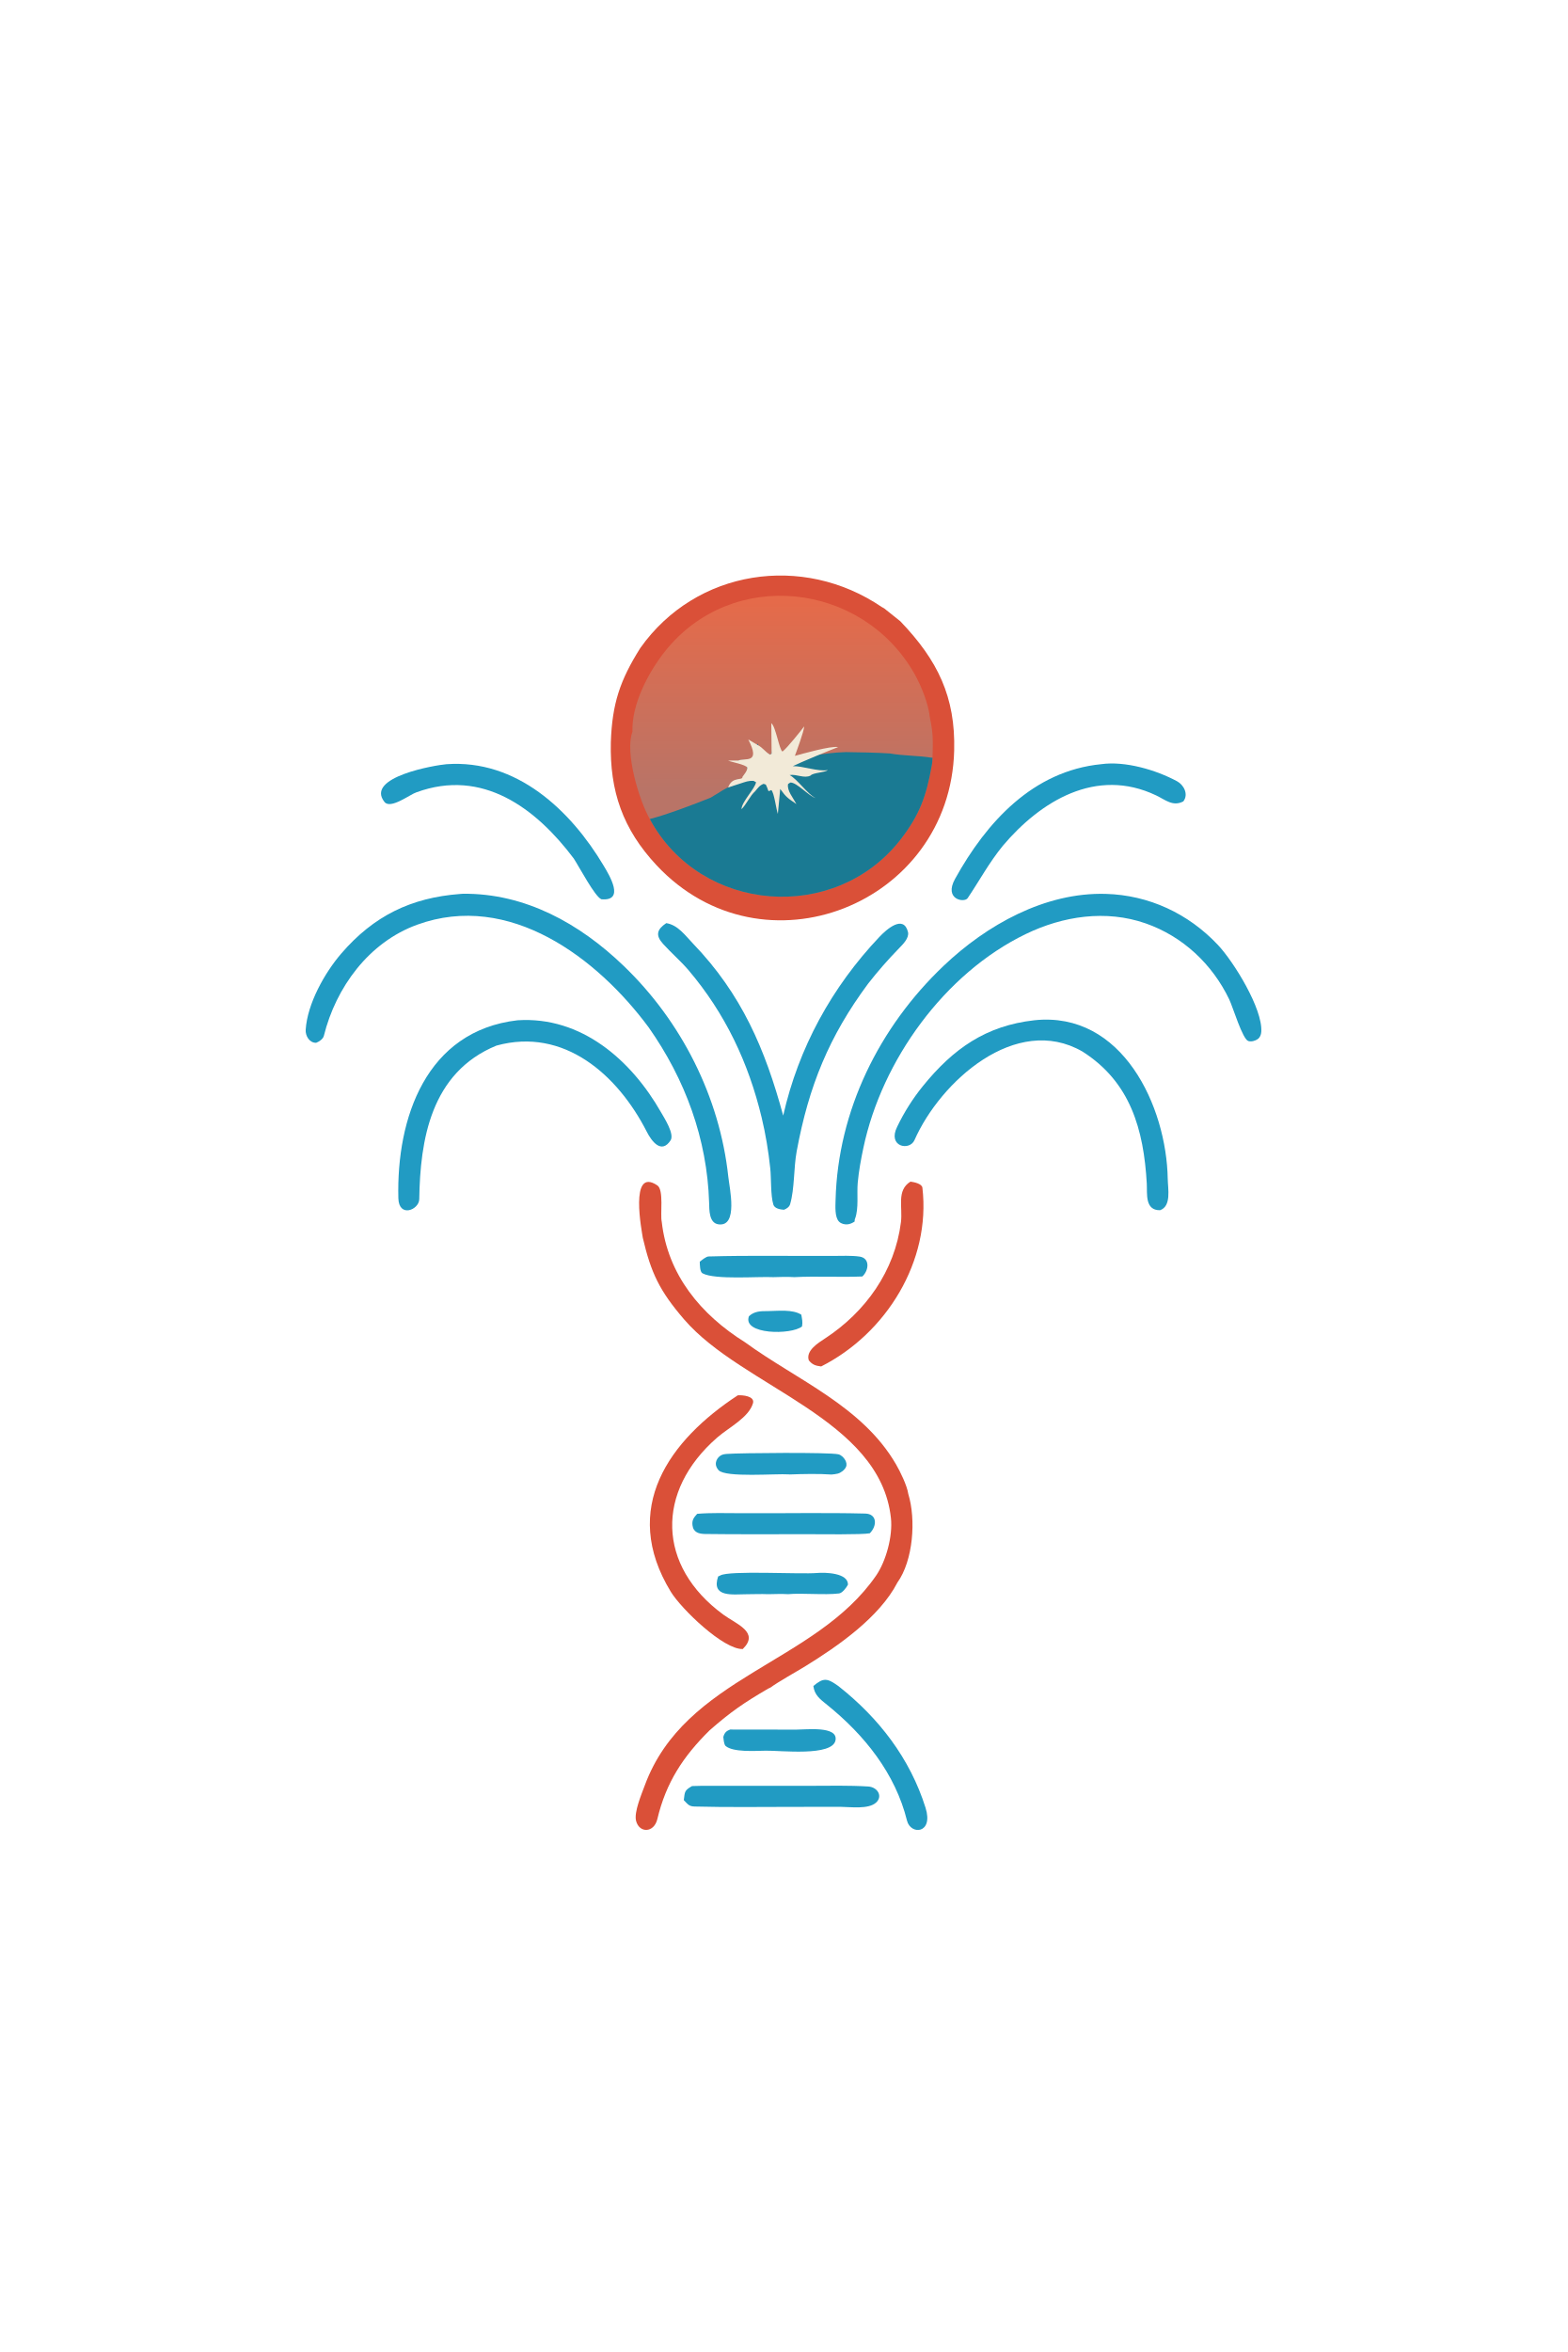
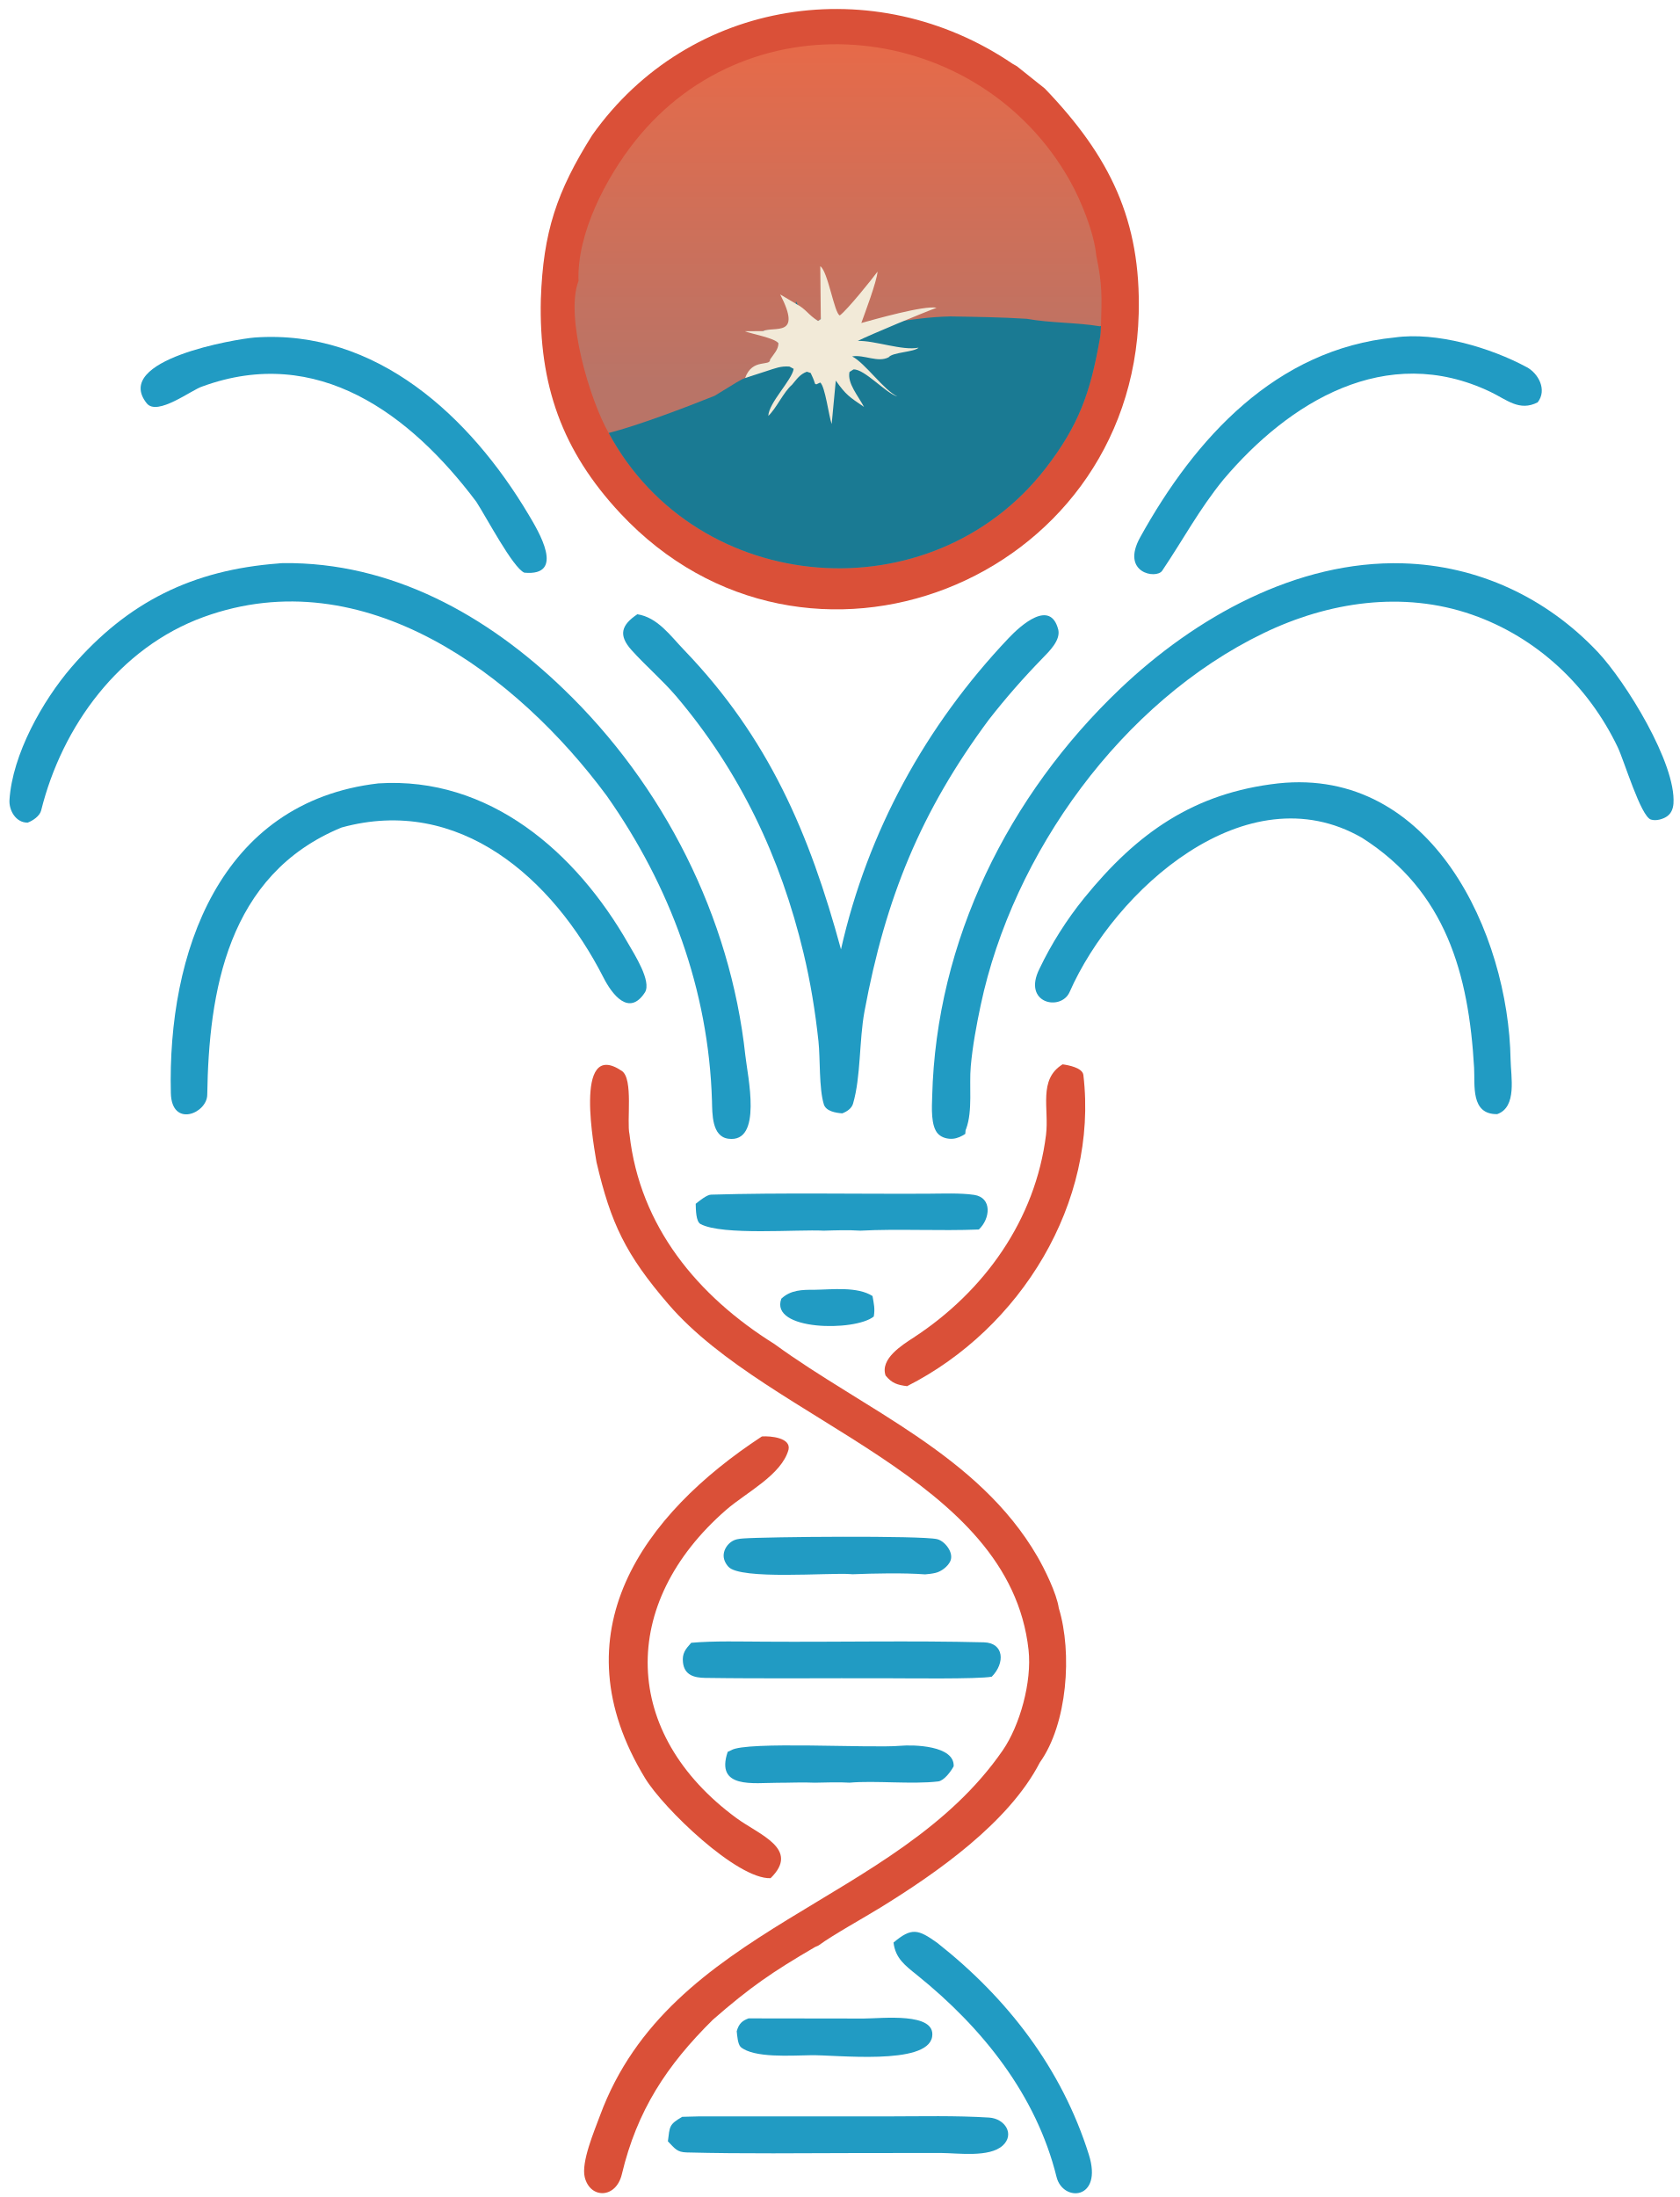
- <svg xmlns="http://www.w3.org/2000/svg" width="1024" height="1536" viewBox="0 0 1024 1536" version="1.1" id="svg33">
-   <path fill="#DA5038" d="M418.253 423.183C454.704 371.717 524.333 361.345 575.95 396.407L577.534 397.299L588.042 405.686C612.511 431.164 624.158 455.131 623.261 490.161C620.686 590.717 498.359 639.426 428.83 565.032C406.865 541.529 398.196 516.716 398.992 484.656C399.868 459.545 404.923 444.352 418.253 423.183Z" id="path1" />
+ <svg xmlns="http://www.w3.org/2000/svg" width="630" height="824" viewBox="0 0 630 824" version="1.1" id="svg33">
+   <path fill="#da5038" d="m 222.14,50.7 c 36.451,-51.466 106.08,-61.838 157.697,-26.776 l 1.584,0.892 10.508,8.387 c 24.469,25.478 36.116,49.445 35.219,84.475 -2.575,100.556 -124.902,149.265 -194.431,74.871 -21.965,-23.503 -30.634,-48.316 -29.838,-80.376 0.876,-25.111 5.931,-40.304 19.261,-61.473 z" id="path1" />
  <defs id="defs2">
-     <linearGradient id="gradient_0" gradientUnits="userSpaceOnUse" x1="510.414" y1="389.994" x2="510.525" y2="515.212">
+     <linearGradient id="gradient_0" gradientUnits="userSpaceOnUse" x1="510.414" y1="389.994" x2="510.525" y2="515.212" gradientTransform="translate(-196.1131,-372.4833)">
      <stop offset="0" stop-color="#E66A49" id="stop1" />
      <stop offset="1" stop-color="#B97467" id="stop2" />
    </linearGradient>
  </defs>
-   <path fill="url(#gradient_0)" d="M413.127 477.859C412.447 460.053 423.54 439 434.302 425.44C478.072 370.291 563.492 379.971 597.461 440.273C601.699 447.797 606.531 459.822 607.353 468.373C609.655 479.448 609.409 483.616 609.112 494.721C609.005 496.458 608.975 498.248 608.615 499.933C605.12 519.692 600.805 532.006 588.342 548.109C545.688 603.219 457.746 596.629 424.441 534.874C417.382 522.582 407.978 491.046 413.127 477.859Z" id="path2" />
-   <path fill="#1a7a93" d="m 494.736,485.521 -1.079,4.972 c 3.612,1.898 5.58,0.038 9.326,2.367 l 1.029,-0.706 0.786,-4.656 c 2.917,1.981 3.281,5.03 5.354,5.763 2.856,-2.13 5.311,-0.716 4.053,2.759 4.685,-1.282 11.149,-3.523 15.752,-2.527 8.283,-1.121 14.251,-2.132 22.631,-2.332 9.644,0.163 19.065,0.282 28.704,0.893 8.93,1.612 18.569,1.335 27.403,2.804 l 0.417,-0.137 c -0.107,1.737 -0.137,3.527 -0.497,5.212 -3.495,19.759 -7.81,32.073 -20.273,48.176 -42.654,55.11 -130.596,48.52 -163.901,-13.235 10.944,-2.765 28.939,-9.614 39.738,-13.941 l 8.272,-5.059 2.092,-1.178 4.072,-1.586 c 2.705,-7.606 2.307,-1.018 8.778,-5.33 1.346,-2.01 0.704,-4.168 0.723,-6.521 -1.151,-1.969 -3.595,-2.6 -5.855,-3.56 l -0.016,-1.03 c 4.335,-1.949 20.92,5.18 12.491,-11.148 z" id="path3" />
+   <path fill="url(#gradient_0)" d="m 217.014,105.376 c -0.68,-17.806 10.413,-38.859 21.175,-52.419 43.77,-55.149 129.19,-45.469 163.159,14.833 4.238,7.524 9.07,19.549 9.892,28.1 2.302,11.075 2.056,15.243 1.759,26.348 -0.107,1.737 -0.137,3.527 -0.497,5.212 -3.495,19.759 -7.81,32.073 -20.273,48.176 -42.654,55.11 -130.596,48.52 -163.901,-13.235 -7.059,-12.292 -16.463,-43.828 -11.314,-57.015 z" id="path2" style="fill:url(#gradient_0)" />
+   <path fill="#1a7a93" d="m 298.623,113.038 -1.079,4.972 c 3.612,1.898 5.58,0.038 9.326,2.367 l 1.029,-0.706 0.786,-4.656 c 2.917,1.981 3.281,5.03 5.354,5.763 2.856,-2.13 5.311,-0.716 4.053,2.759 4.685,-1.282 11.149,-3.523 15.752,-2.527 8.283,-1.121 14.251,-2.132 22.631,-2.332 9.644,0.163 19.065,0.282 28.704,0.893 8.93,1.612 18.569,1.335 27.403,2.804 l 0.417,-0.137 c -0.107,1.737 -0.137,3.527 -0.497,5.212 -3.495,19.759 -7.81,32.073 -20.273,48.176 -42.654,55.11 -130.596,48.52 -163.901,-13.235 10.944,-2.765 28.939,-9.614 39.738,-13.941 l 8.272,-5.059 2.092,-1.178 4.072,-1.586 c 2.705,-7.606 2.307,-1.018 8.778,-5.33 1.346,-2.01 0.704,-4.168 0.723,-6.521 -1.151,-1.969 -3.595,-2.6 -5.855,-3.56 l -0.016,-1.03 c 4.335,-1.949 20.92,5.18 12.491,-11.148 z" id="path3" />
  <defs id="defs4">
    <linearGradient id="gradient_1" gradientUnits="userSpaceOnUse" x1="575.842" y1="487.616" x2="567.207" y2="512.805">
      <stop offset="0" stop-color="#7A8C8F" id="stop3" />
      <stop offset="1" stop-color="#92A9AD" id="stop4" />
    </linearGradient>
  </defs>
-   <path fill="#f2ead8" d="m 488.77,482.912 6.126,3.631 c 3.612,1.898 4.342,3.988 8.088,6.317 l 1.029,-0.706 -0.203,-19.838 c 2.917,1.981 5.257,17.744 7.33,18.477 2.856,-2.13 11.999,-13.511 14.152,-16.437 -0.219,3.578 -4.827,15.798 -6.085,19.273 4.685,-1.282 23.632,-6.709 28.235,-5.713 -4.69,1.698 -25.129,10.199 -29.573,12.435 6.242,-0.238 16.812,3.776 22.815,2.524 -1.643,1.692 -9.752,1.695 -11.194,3.588 -4.06,2.172 -9.196,-1.068 -13.724,-0.311 4.912,2.531 11.959,12.773 16.971,15.031 -4.153,-1.041 -12.458,-10.484 -16.498,-10.125 l -1.465,0.935 c -0.912,4.231 3.341,9.087 5.443,13.112 -5.517,-3.765 -6.731,-4.455 -10.587,-9.875 l -1.54,16.29 c -1.028,-2.689 -2.454,-14.175 -4.302,-15.566 l -1.456,0.69 -0.484,-0.221 c -0.522,-1.666 -0.892,-2.462 -1.638,-4.049 l -1.436,-0.478 c -2.635,0.989 -3.722,2.73 -5.579,4.914 -3.121,2.648 -5.881,8.865 -8.873,11.661 0.12,-4.879 8.881,-13.425 9.509,-17.646 l -1.586,-0.856 c -3.283,-0.239 -5.29,0.633 -8.42,1.636 l -8.205,2.654 c 2.705,-7.606 9.52,-4.165 9.368,-6.954 1.346,-2.01 3.11,-3.693 3.129,-6.046 -1.151,-1.969 -10.341,-3.587 -12.601,-4.547 l 6.729,-0.043 c 4.335,-1.949 14.954,2.571 6.525,-13.757 z" id="path7" />
+   <path fill="#f2ead8" d="m 292.657,110.428 6.126,3.631 c 3.612,1.898 4.342,3.988 8.088,6.317 l 1.029,-0.706 -0.203,-19.838 c 2.917,1.981 5.257,17.744 7.33,18.477 2.856,-2.13 11.999,-13.511 14.152,-16.437 -0.219,3.578 -4.827,15.798 -6.085,19.273 4.685,-1.282 23.632,-6.709 28.235,-5.713 -4.69,1.698 -25.129,10.199 -29.573,12.435 6.242,-0.238 16.812,3.776 22.815,2.524 -1.643,1.692 -9.752,1.695 -11.194,3.588 -4.06,2.172 -9.196,-1.068 -13.724,-0.311 4.912,2.531 11.959,12.773 16.971,15.031 -4.153,-1.041 -12.458,-10.484 -16.498,-10.125 l -1.465,0.935 c -0.912,4.231 3.341,9.087 5.443,13.112 -5.517,-3.765 -6.731,-4.455 -10.587,-9.875 l -1.54,16.29 c -1.028,-2.689 -2.454,-14.175 -4.302,-15.566 l -1.456,0.69 -0.484,-0.221 c -0.522,-1.666 -0.892,-2.462 -1.638,-4.049 l -1.436,-0.478 c -2.635,0.989 -3.722,2.73 -5.579,4.914 -3.121,2.648 -5.881,8.865 -8.873,11.661 0.12,-4.879 8.881,-13.425 9.509,-17.646 l -1.586,-0.856 c -3.283,-0.239 -5.29,0.633 -8.42,1.636 l -8.205,2.654 c 2.705,-7.606 9.52,-4.165 9.368,-6.954 1.346,-2.01 3.11,-3.693 3.129,-6.046 -1.151,-1.969 -10.341,-3.587 -12.601,-4.547 l 6.729,-0.043 c 4.335,-1.949 14.954,2.571 6.525,-13.757 z" id="path7" />
  <defs id="defs8">
    <linearGradient id="gradient_2" gradientUnits="userSpaceOnUse" x1="575.042" y1="488.898" x2="572.564" y2="501.218">
      <stop offset="0" stop-color="#00638F" id="stop7" />
      <stop offset="1" stop-color="#4999A6" id="stop8" />
    </linearGradient>
  </defs>
  <defs id="defs11">
    <linearGradient id="gradient_3" gradientUnits="userSpaceOnUse" x1="439.646" y1="506.438" x2="430.73" y2="533.996">
      <stop offset="0" stop-color="#987572" id="stop10" />
      <stop offset="1" stop-color="#5B7E8A" id="stop11" />
    </linearGradient>
  </defs>
  <defs id="defs14">
    <linearGradient id="gradient_4" gradientUnits="userSpaceOnUse" x1="532.869" y1="486.781" x2="518.078" y2="493.063">
      <stop offset="0" stop-color="#EA9472" id="stop13" />
      <stop offset="1" stop-color="#F9BF9B" id="stop14" />
    </linearGradient>
  </defs>
-   <path fill="#DA5038" d="M481.922 911.223C485.115 910.996 492.927 911.716 491.896 916.215C489.243 925.73 476.012 932.233 468.483 938.79C428.111 973.953 429.168 1022.67 472.404 1054.4C480.965 1060.68 496.369 1065.93 485.17 1076.91C472.634 1077.39 445.005 1050.74 438.142 1039.48C404.903 984.98 437.274 940.46 481.922 911.223Z" id="path16" />
-   <path fill="#219BC3" d="M455.397 988.621C464.127 987.858 474.238 988.178 483.1 988.202C510.433 988.385 537.858 987.761 565.176 988.448C572.802 988.64 573.19 996.236 568.146 1001.33C563.17 1002.32 535.25 1001.92 528.649 1001.93C505.982 1001.85 483.325 1002.12 460.658 1001.79C456.648 1001.73 452.849 1000.85 452.308 995.998C451.929 992.599 453.238 991.03 455.397 988.621Z" id="path17" />
-   <path fill="#219BC3" d="M470.421 1028.91C475.942 1025.44 522.93 1028.23 533.704 1027.26C538.831 1026.8 554.209 1027.13 553.851 1034.94C552.765 1036.96 550.214 1040.36 548.048 1040.62C538.237 1041.79 524.297 1040.23 514.779 1041.09C510.737 1040.83 505.836 1041.03 501.723 1041.1C496.931 1040.88 492.581 1041.14 487.823 1041.13C478.871 1041.12 464.352 1043.55 469.082 1029.53L470.421 1028.91Z" id="path18" />
-   <path fill="#219BC3" d="M515.85 962.919L515.114 962.86C507.19 962.265 473.904 965.109 469.366 960.12C468.196 958.833 467.401 957.177 467.585 955.403C467.779 953.53 468.939 951.752 470.483 950.709C471.869 949.772 473.27 949.615 474.9 949.492C483.28 948.86 541.743 948.338 547.643 949.755C549.498 950.2 551.232 951.944 552.131 953.586C552.873 954.941 553.247 956.595 552.569 958.051C551.638 960.052 549.176 961.897 547.07 962.396C545.799 962.698 544.441 962.861 543.139 962.964C535.116 962.354 523.968 962.599 515.85 962.919Z" id="path19" />
-   <path fill="#DA5038" d="M594.707 771.672C596.84 771.953 602.185 772.947 602.506 775.67C608.15 823.576 578.919 870.848 536.374 892.375C532.698 891.906 530.663 891.28 528.312 888.387C526.177 882.118 534.486 876.979 538.835 874.136C565.373 856.792 584.527 829.971 588.49 798.137C589.718 788.274 585.465 777.377 594.707 771.672Z" id="path20" />
-   <path fill="#DA5038" d="M419.874 808.363C419.397 804.908 410.743 761.556 429.381 774.149C433.766 777.113 431.124 793.191 432.249 797.919C436.129 832.463 457.777 858.567 486.625 876.575C520.425 901.233 563.128 918.166 585.234 956.241C587.98 960.97 592.485 970.128 593.283 975.615C598.411 992.366 596.53 1019.04 586.173 1033.51C574.508 1056.13 547.389 1074.98 526.35 1087.95C520.305 1091.68 508.441 1098.25 503.212 1102.11L501.755 1102.78C485.654 1112.19 477.507 1117.8 463.546 1129.97C446.174 1147.12 435.07 1164.07 429.377 1187.95C427.176 1197.18 417.482 1197.23 415.462 1189.07C414.057 1183.39 419.065 1171.68 421.174 1165.96C447.502 1094.6 532.348 1086.8 572.26 1028.96C578.696 1019.61 583.251 1003.27 581.942 991.312C574.825 926.251 485.039 905.982 446.901 861.706C430.777 842.985 425.239 831.295 419.874 808.363Z" id="path21" />
-   <path fill="#219BC3" d="M300.465 583.819C301.144 583.747 301.633 583.69 302.319 583.683C342.99 583.24 378.747 603.208 407.314 630.722C445.028 666.871 470.092 716.352 475.707 768.367C476.534 776.026 482.301 801.298 469.324 799.571C463.076 798.74 463.329 790.163 463.185 785.377C461.934 743.769 447.544 704.814 423.703 670.939C390.17 625.622 332.741 582.022 272.52 603.884C240.887 615.368 219.411 644.795 211.542 676.47C211.03 678.532 208.428 680.307 206.495 681.011C202.031 681.082 199.428 676.381 199.67 672.524C200.738 655.485 212.09 635.274 222.959 622.666C244.104 598.139 268.425 586.266 300.465 583.819Z" id="path22" />
-   <path fill="#219BC3" d="M558.204 797.761C556.836 798.668 555.273 799.414 553.614 799.573C551.708 799.756 549.493 799.216 548.103 797.849C545.144 794.938 545.691 787.568 545.791 783.651C547.28 725.324 574.349 670.68 616.35 630.757C644.421 604.076 682.496 582.637 722.29 583.762C750.454 584.558 776.173 596.57 795.462 617.021C805.924 628.115 824.883 658.852 823.858 673.847C823.732 675.691 823.078 677.486 821.529 678.597C819.936 679.74 817.302 680.48 815.38 679.857C811.571 678.622 805.381 657.813 802.934 652.701C791.916 629.685 772.589 611.497 748.34 603.032C722.371 593.967 694.397 598.202 670.027 609.984C616.993 635.623 576.05 692.47 563.981 749.506C562.394 757.005 560.951 764.76 560.262 772.395C559.603 779.688 561.036 789.082 558.536 795.83C558.471 796.007 558.394 796.18 558.323 796.355L558.204 797.761Z" id="path23" />
-   <path fill="#219BC3" d="M511.579 728.551C521.569 684.368 543.287 644.701 574.471 611.806C578.944 607.088 590.186 596.92 593.114 608.75C593.908 612.689 589.737 616.727 587.247 619.288C579.982 626.761 573.438 634.208 567.025 642.421C541.558 676.741 528.286 709.233 520.391 751.841C518.361 762.796 519.073 776.279 516.097 786.428C515.569 788.227 513.813 789.391 512.057 790.057C509.639 789.879 505.955 789.278 505.15 786.681C503.291 780.675 503.825 769.435 503.136 763.039C501.914 751.691 500.14 740.833 497.528 729.923C488.92 693.967 473.666 661.76 449.677 633.51C444.483 627.463 438.383 622.269 433.05 616.345C427.946 610.674 429.194 606.902 435.195 602.861C442.832 604.059 447.574 610.921 452.67 616.217C484.512 649.314 499.778 685.162 511.579 728.551Z" id="path24" />
-   <path fill="#219BC3" d="M338.055 666.297C379.714 663.612 412.293 692.232 431.781 726.395C434 730.284 440.642 740.532 438.03 744.702C432.06 753.899 425.681 745.394 422.488 739.129C403.558 701.982 368.435 670.681 324.26 682.841C281.172 700.525 274.449 744.839 273.854 783.121C273.745 790.098 260.526 795.571 260.203 782.468C258.914 730.178 278.293 673.227 338.055 666.297Z" id="path25" />
-   <path fill="#219BC3" d="M675.612 666.292C733.234 660.155 761.978 722.695 762.757 769.924C762.862 776.285 765.269 787.708 757.732 790.349C747.685 790.484 749.442 779.452 749.072 772.966C747.062 737.666 738.42 706.653 707.047 686.719C663.57 661.671 614.161 706.377 597.334 744.557C594.11 751.874 579.487 748.898 586.037 735.82C590.501 726.48 596.242 717.402 602.765 709.354C622.664 684.805 643.998 669.856 675.612 666.292Z" id="path26" />
-   <path fill="#219BC3" d="M719.329 499.051C734.93 496.866 755.13 502.806 768.879 510.228C773.161 512.539 776.565 518.708 772.92 523.38C766.084 526.905 761.367 522.406 755.214 519.466C715.921 500.694 679.513 523.42 655.074 552.307C645.917 563.532 639.91 574.916 632.061 586.55C629.887 589.771 616.374 587.437 623.807 574.008C644.437 536.736 674.764 503.464 719.329 499.051Z" id="path27" />
-   <path fill="#219BC3" d="M291.631 499.07C337.378 495.794 372.64 528.967 394.358 565.438C398.056 571.648 408.464 588.709 392.799 587.267C388.552 585.504 378.561 566.482 374.779 560.669C350.128 527.866 315.253 501.602 272.022 517.429C268.03 518.642 255.105 528.719 251.146 523.74C238.145 507.387 284.689 499.619 291.631 499.07Z" id="path28" />
-   <path fill="#219BC3" d="M458.242 1166.25L529.086 1166.25C541.753 1166.23 554.512 1165.91 567.113 1166.69C573.166 1167.07 576.832 1173.02 572.236 1177.2C567.217 1181.75 555.48 1180.01 549.169 1179.98L518.539 1180C497.188 1180.03 475.081 1180.33 453.711 1179.77C450.032 1179.67 449.326 1178.34 446.647 1175.6C447.373 1170.03 447.012 1169.29 452.033 1166.41L458.242 1166.25Z" id="path29" />
-   <path fill="#219BC3" d="M531.289 1101.05C538.081 1095.32 540.508 1096.05 547.651 1101.13C574.057 1121.94 594.389 1148.27 604.56 1180.59C609.94 1197.69 594.836 1198.52 592.452 1189C584.828 1158.16 564.597 1132.99 540.244 1113.36C535.679 1109.68 532.009 1107.03 531.289 1101.05Z" id="path30" />
-   <path fill="#219BC3" d="M457.081 823.972C458.366 822.971 461.198 820.592 462.809 820.544C489.848 819.762 516.975 820.329 544.031 820.192C549.358 820.166 556.38 819.861 561.521 820.63C568.364 821.654 567.611 829.573 563.289 833.618C548.776 834.215 532.74 833.305 518.876 834.055C514.098 833.756 509.885 833.921 505.123 834.061C495.405 833.516 467.129 835.956 458.891 831.567C457.15 830.64 457.143 826.145 457.081 823.972Z" id="path31" />
-   <path fill="#219bc3" d="m 476.908,1129.49 43.219,0.06 c 6.742,-0.01 27.148,-2.49 25.648,6.82 -1.76,10.94 -36.4,6.716 -45.582,6.94 -7.366,0.104 -21.272,1.11 -26.245,-3.09 -1.109,-1.13 -1.28,-4.174 -1.479,-5.894 0.811,-3.003 2.249,-4.009 4.439,-4.836 z" id="path32" />
-   <path fill="#219BC3" d="M501.548 856.227C508.341 856.134 517.693 854.931 523.409 858.57C523.908 861.538 524.395 863.262 523.881 866.249C516.83 871.948 484.749 871.617 489.205 859.561C492.739 856.258 497.009 856.198 501.548 856.227Z" id="path33" />
+   <path fill="#da5038" d="m 285.809,538.74 c 3.193,-0.227 11.005,0.493 9.974,4.992 -2.653,9.515 -15.884,16.018 -23.413,22.575 -40.372,35.163 -39.315,83.88 3.921,115.61 8.561,6.28 23.965,11.53 12.766,22.51 -12.536,0.48 -40.165,-26.17 -47.028,-37.43 -33.239,-54.5 -0.868,-99.02 43.78,-128.257 z" id="path16" />
+   <path fill="#219bc3" d="m 259.284,616.138 c 8.73,-0.763 18.841,-0.443 27.703,-0.419 27.333,0.183 54.758,-0.441 82.076,0.246 7.626,0.192 8.014,7.788 2.97,12.882 -4.976,0.99 -32.896,0.59 -39.497,0.6 -22.667,-0.08 -45.324,0.19 -67.991,-0.14 -4.01,-0.06 -7.809,-0.94 -8.35,-5.792 -0.379,-3.399 0.93,-4.968 3.089,-7.377 z" id="path17" />
+   <path fill="#219bc3" d="m 274.308,656.427 c 5.521,-3.47 52.509,-0.68 63.283,-1.65 5.127,-0.46 20.505,-0.13 20.147,7.68 -1.086,2.02 -3.637,5.42 -5.803,5.68 -9.811,1.17 -23.751,-0.39 -33.269,0.47 -4.042,-0.26 -8.943,-0.06 -13.056,0.01 -4.792,-0.22 -9.142,0.04 -13.9,0.03 -8.952,-0.01 -23.471,2.42 -18.741,-11.6 z" id="path18" />
+   <path fill="#219bc3" d="m 319.737,590.436 -0.736,-0.059 c -7.924,-0.595 -41.21,2.249 -45.748,-2.74 -1.17,-1.287 -1.965,-2.943 -1.781,-4.717 0.194,-1.873 1.354,-3.651 2.898,-4.694 1.386,-0.937 2.787,-1.094 4.417,-1.217 8.38,-0.632 66.843,-1.154 72.743,0.263 1.855,0.445 3.589,2.189 4.488,3.831 0.742,1.355 1.116,3.009 0.438,4.465 -0.931,2.001 -3.393,3.846 -5.499,4.345 -1.271,0.302 -2.629,0.465 -3.931,0.568 -8.023,-0.61 -19.171,-0.365 -27.289,-0.045 z" id="path19" />
+   <path fill="#da5038" d="m 398.594,399.189 c 2.133,0.281 7.478,1.275 7.799,3.998 5.644,47.906 -23.587,95.178 -66.132,116.705 -3.676,-0.469 -5.711,-1.095 -8.062,-3.988 -2.135,-6.269 6.174,-11.408 10.523,-14.251 26.538,-17.344 45.692,-44.165 49.655,-75.999 1.228,-9.863 -3.025,-20.76 6.217,-26.465 z" id="path20" />
+   <path fill="#da5038" d="m 223.761,435.88 c -0.477,-3.455 -9.131,-46.807 9.507,-34.214 4.385,2.964 1.743,19.042 2.868,23.77 3.88,34.544 25.528,60.648 54.376,78.656 33.8,24.658 76.503,41.591 98.609,79.666 2.746,4.729 7.251,13.887 8.049,19.374 5.128,16.751 3.247,43.425 -7.11,57.895 -11.665,22.62 -38.784,41.47 -59.823,54.44 -6.045,3.73 -17.909,10.3 -23.138,14.16 l -1.457,0.67 c -16.101,9.41 -24.248,15.02 -38.209,27.19 -17.372,17.15 -28.476,34.1 -34.169,57.98 -2.201,9.23 -11.895,9.28 -13.915,1.12 -1.405,-5.68 3.603,-17.39 5.712,-23.11 26.328,-71.36 111.174,-79.16 151.086,-137 6.436,-9.35 10.991,-25.69 9.682,-37.648 -7.117,-65.061 -96.903,-85.33 -135.041,-129.606 -16.124,-18.721 -21.662,-30.411 -27.027,-53.343 z" id="path21" />
+   <path fill="#219bc3" d="m 104.352,211.336 c 0.679,-0.072 1.168,-0.129 1.854,-0.136 40.671,-0.443 76.428,19.525 104.995,47.039 37.714,36.149 62.778,85.63 68.393,137.645 0.827,7.659 6.594,32.931 -6.383,31.204 -6.248,-0.831 -5.995,-9.408 -6.139,-14.194 -1.251,-41.608 -15.641,-80.563 -39.482,-114.438 -33.533,-45.317 -90.962,-88.917 -151.183,-67.055 -31.633,11.484 -53.109,40.911 -60.978,72.586 -0.512,2.062 -3.114,3.837 -5.047,4.541 -4.464,0.071 -7.067,-4.63 -6.825,-8.487 1.068,-17.039 12.42,-37.25 23.289,-49.858 21.145,-24.527 45.466,-36.4 77.506,-38.847 z" id="path22" />
+   <path fill="#219bc3" d="m 362.091,425.278 c -1.368,0.907 -2.931,1.653 -4.59,1.812 -1.906,0.183 -4.121,-0.357 -5.511,-1.724 -2.959,-2.911 -2.412,-10.281 -2.312,-14.198 1.489,-58.327 28.558,-112.971 70.559,-152.894 28.071,-26.681 66.146,-48.12 105.94,-46.995 28.164,0.796 53.883,12.808 73.172,33.259 10.462,11.094 29.421,41.831 28.396,56.826 -0.126,1.844 -0.78,3.639 -2.329,4.75 -1.593,1.143 -4.227,1.883 -6.149,1.26 -3.809,-1.235 -9.999,-22.044 -12.446,-27.156 -11.018,-23.016 -30.345,-41.204 -54.594,-49.669 -25.969,-9.065 -53.943,-4.83 -78.313,6.952 -53.034,25.639 -93.977,82.486 -106.046,139.522 -1.587,7.499 -3.03,15.254 -3.719,22.889 -0.659,7.293 0.774,16.687 -1.726,23.435 -0.065,0.177 -0.142,0.35 -0.213,0.525 z" id="path23" />
+   <path fill="#219bc3" d="m 315.466,356.068 c 9.99,-44.183 31.708,-83.85 62.892,-116.745 4.473,-4.718 15.715,-14.886 18.643,-3.056 0.794,3.939 -3.377,7.977 -5.867,10.538 -7.265,7.473 -13.809,14.92 -20.222,23.133 -25.467,34.32 -38.739,66.812 -46.634,109.42 -2.03,10.955 -1.318,24.438 -4.294,34.587 -0.528,1.799 -2.284,2.963 -4.04,3.629 -2.418,-0.178 -6.102,-0.779 -6.907,-3.376 -1.859,-6.006 -1.325,-17.246 -2.014,-23.642 -1.222,-11.348 -2.996,-22.206 -5.608,-33.116 -8.608,-35.956 -23.862,-68.163 -47.851,-96.413 -5.194,-6.047 -11.294,-11.241 -16.627,-17.165 -5.104,-5.671 -3.856,-9.443 2.145,-13.484 7.637,1.198 12.379,8.06 17.475,13.356 31.842,33.097 47.108,68.945 58.909,112.334 z" id="path24" />
+   <path fill="#219bc3" d="m 141.942,293.814 c 41.659,-2.685 74.238,25.935 93.726,60.098 2.219,3.889 8.861,14.137 6.249,18.307 -5.97,9.197 -12.349,0.692 -15.542,-5.573 -18.93,-37.147 -54.053,-68.448 -98.228,-56.288 -43.088,17.684 -49.811,61.998 -50.406,100.28 -0.109,6.977 -13.328,12.45 -13.651,-0.653 -1.289,-52.29 18.09,-109.241 77.852,-116.171 z" id="path25" />
+   <path fill="#219bc3" d="m 479.499,293.809 c 57.622,-6.137 86.366,56.403 87.145,103.632 0.105,6.361 2.512,17.784 -5.025,20.425 -10.047,0.135 -8.29,-10.897 -8.66,-17.383 -2.01,-35.3 -10.652,-66.313 -42.025,-86.247 -43.477,-25.048 -92.886,19.658 -109.713,57.838 -3.224,7.317 -17.847,4.341 -11.297,-8.737 4.464,-9.34 10.205,-18.418 16.728,-26.466 19.899,-24.549 41.233,-39.498 72.847,-43.062 z" id="path26" />
+   <path fill="#219bc3" d="m 523.216,126.568 c 15.601,-2.185 35.801,3.755 49.55,11.177 4.282,2.311 7.686,8.48 4.041,13.152 -6.836,3.525 -11.553,-0.974 -17.706,-3.914 -39.293,-18.772 -75.701,3.954 -100.14,32.841 -9.157,11.225 -15.164,22.609 -23.013,34.243 -2.174,3.221 -15.687,0.887 -8.254,-12.542 20.63,-37.272 50.957,-70.544 95.522,-74.957 z" id="path27" />
+   <path fill="#219bc3" d="m 95.518,126.587 c 45.747,-3.276 81.009,29.897 102.727,66.368 3.698,6.21 14.106,23.271 -1.559,21.829 -4.247,-1.763 -14.238,-20.785 -18.02,-26.598 -24.651,-32.803 -59.526,-59.067 -102.757,-43.24 -3.992,1.213 -16.917,11.29 -20.876,6.311 -13.001,-16.353 33.543,-24.121 40.485,-24.67 z" id="path28" />
+   <path fill="#219bc3" d="m 262.129,793.767 h 70.844 c 12.667,-0.02 25.426,-0.34 38.027,0.44 6.053,0.38 9.719,6.33 5.123,10.51 -5.019,4.55 -16.756,2.81 -23.067,2.78 l -30.63,0.02 c -21.351,0.03 -43.458,0.33 -64.828,-0.23 -3.679,-0.1 -4.385,-1.43 -7.064,-4.17 0.726,-5.57 0.365,-6.31 5.386,-9.19 z" id="path29" />
+   <path fill="#219bc3" d="m 335.176,728.567 c 6.792,-5.73 9.219,-5 16.362,0.08 26.406,20.81 46.738,47.14 56.909,79.46 5.38,17.1 -9.724,17.93 -12.108,8.41 -7.624,-30.84 -27.855,-56.01 -52.208,-75.64 -4.565,-3.68 -8.235,-6.33 -8.955,-12.31 z" id="path30" />
+   <path fill="#219bc3" d="m 260.968,451.489 c 1.285,-1.001 4.117,-3.38 5.728,-3.428 27.039,-0.782 54.166,-0.215 81.222,-0.352 5.327,-0.026 12.349,-0.331 17.49,0.438 6.843,1.024 6.09,8.943 1.768,12.988 -14.513,0.597 -30.549,-0.313 -44.413,0.437 -4.778,-0.299 -8.991,-0.134 -13.753,0.006 -9.718,-0.545 -37.994,1.895 -46.232,-2.494 -1.741,-0.927 -1.748,-5.422 -1.81,-7.595 z" id="path31" />
+   <path fill="#219bc3" d="m 280.795,757.007 43.219,0.06 c 6.742,-0.01 27.148,-2.49 25.648,6.82 -1.76,10.94 -36.4,6.716 -45.582,6.94 -7.366,0.104 -21.272,1.11 -26.245,-3.09 -1.109,-1.13 -1.28,-4.174 -1.479,-5.894 0.811,-3.003 2.249,-4.009 4.439,-4.836 z" id="path32" />
+   <path fill="#219bc3" d="m 305.435,483.744 c 6.793,-0.093 16.145,-1.296 21.861,2.343 0.499,2.968 0.986,4.692 0.472,7.679 -7.051,5.699 -39.132,5.368 -34.676,-6.688 3.534,-3.303 7.804,-3.363 12.343,-3.334 z" id="path33" />
</svg>
